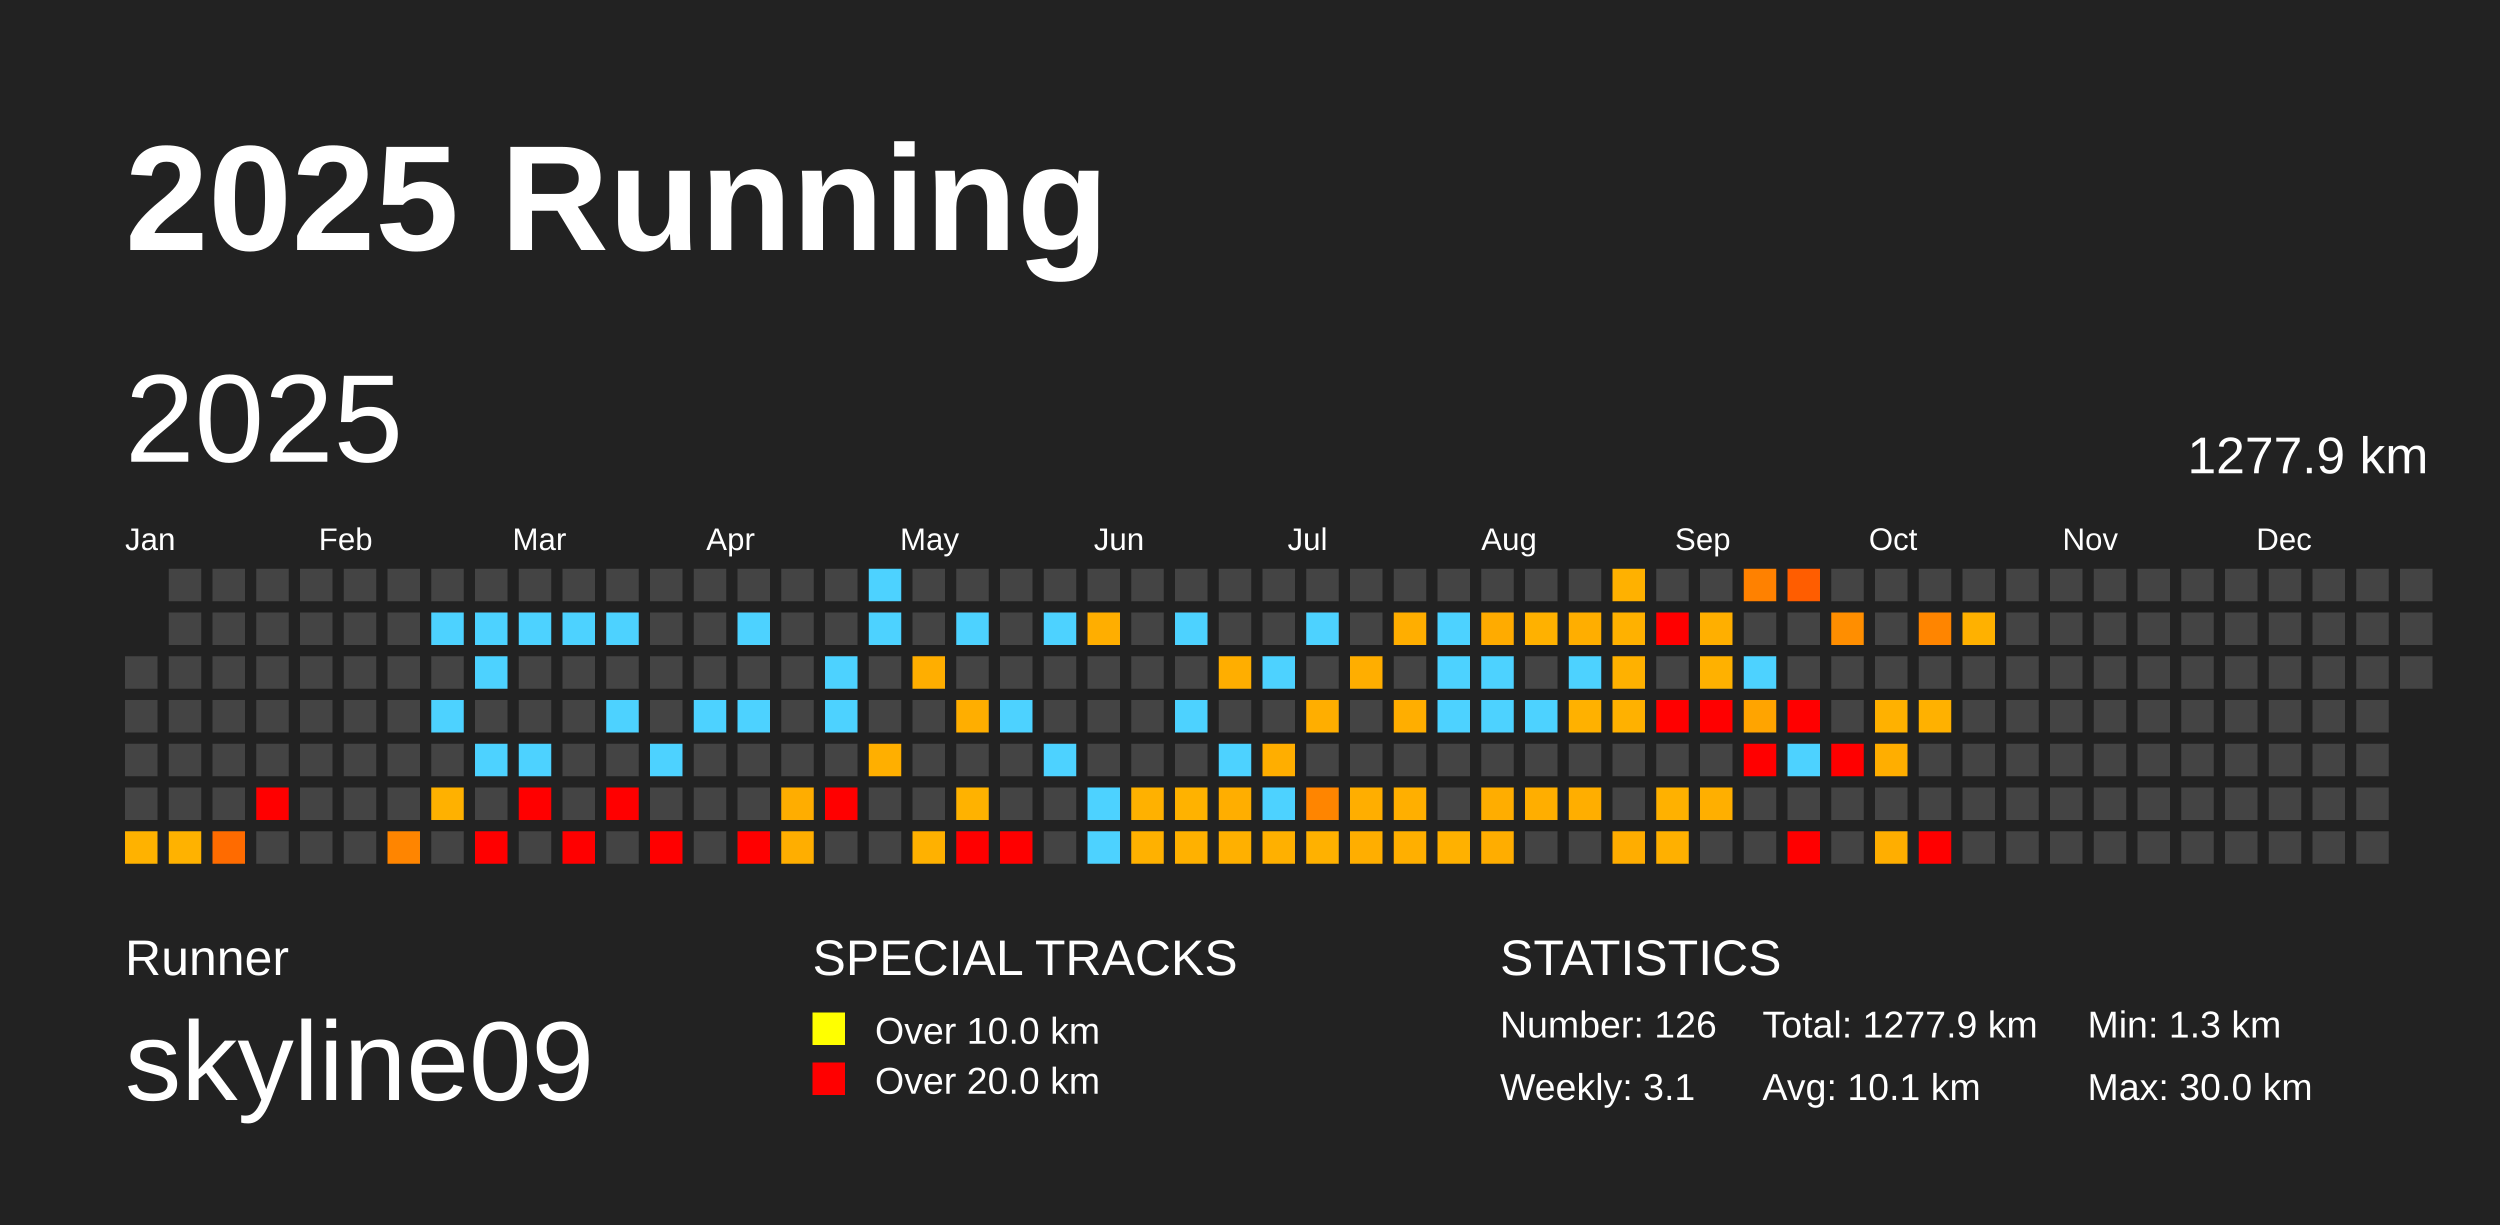
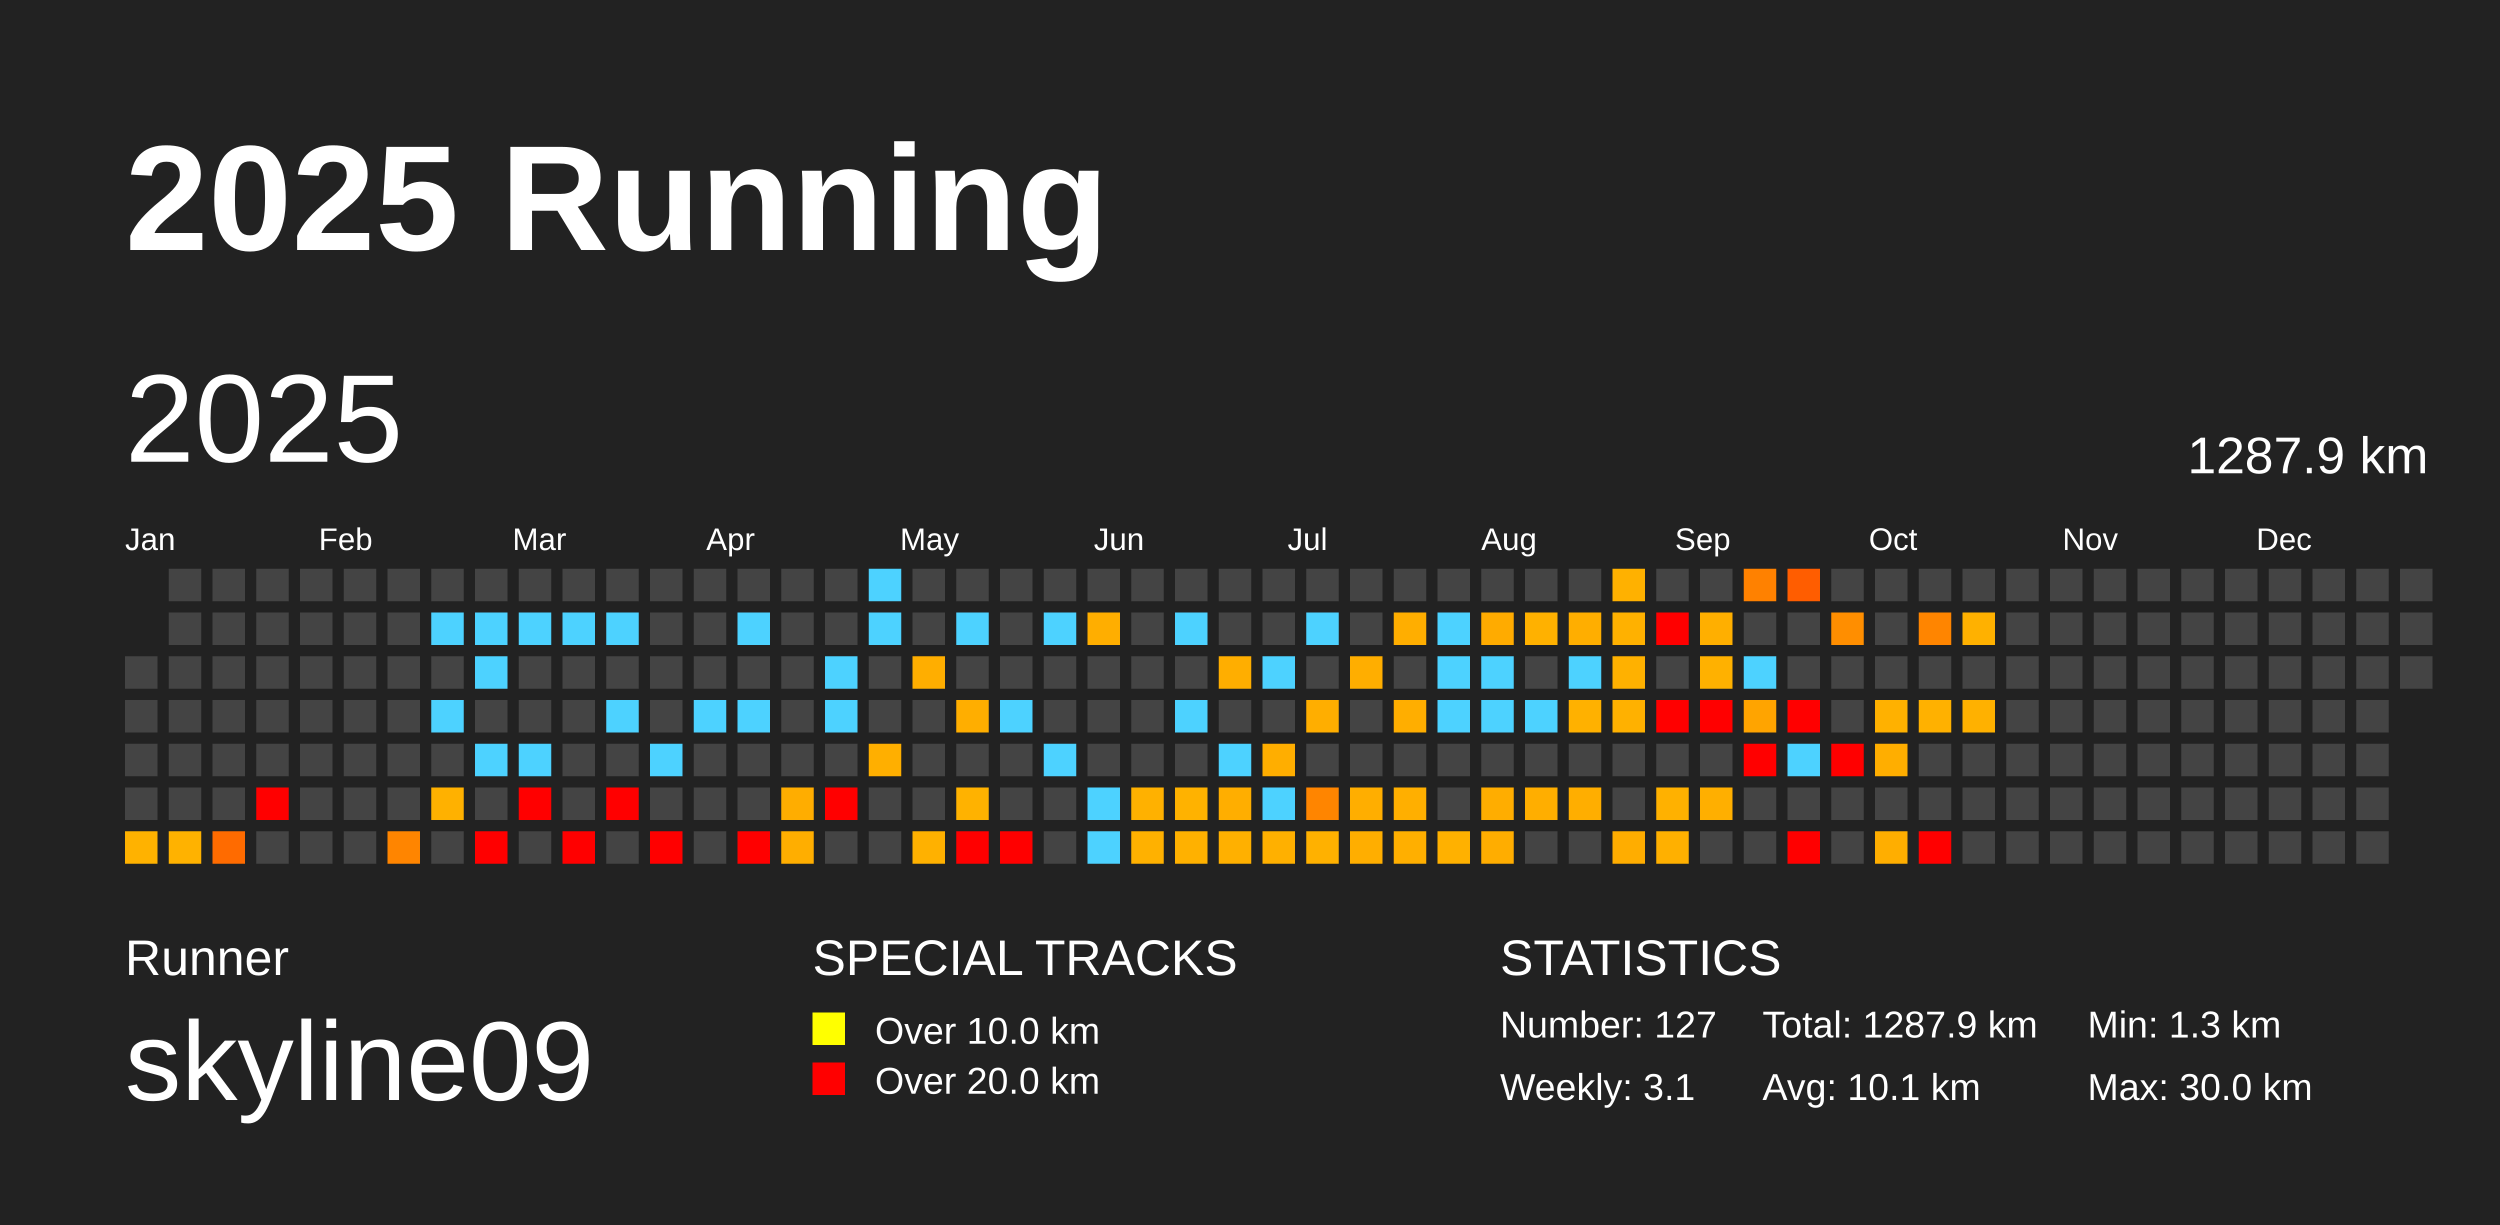
<svg xmlns="http://www.w3.org/2000/svg" baseProfile="full" height="98mm" version="1.1" viewBox="0,0,200,98" width="200mm">
  <defs />
  <rect fill="#222222" height="98" width="200" x="0" y="0" />
  <text fill="#FFFFFF" style="font-size:12px; font-family:Arial; font-weight:bold;" x="10" y="20">2025 Running</text>
  <text fill="#FFFFFF" style="font-size:4px; font-family:Arial" x="10" y="78">Runner</text>
  <text fill="#FFFFFF" style="font-size:9px; font-family:Arial" x="10" y="88">skyline09</text>
  <text fill="#FFFFFF" style="font-size:4px; font-family:Arial" x="65" y="78">SPECIAL TRACKS</text>
  <rect fill="yellow" height="2.6" width="2.6" x="65" y="81" />
  <text fill="#FFFFFF" style="font-size:3px; font-family:Arial" x="70" y="83.5">Over 10.0 km</text>
  <rect fill="red" height="2.6" width="2.6" x="65" y="85" />
  <text fill="#FFFFFF" style="font-size:3px; font-family:Arial" x="70" y="87.5">Over 20.0 km</text>
  <text fill="#FFFFFF" style="font-size:4px; font-family:Arial" x="120" y="78">STATISTICS</text>
-   <text fill="#FFFFFF" style="font-size:3px; font-family:Arial" x="120" y="83">Number: 126</text>
+   <text fill="#FFFFFF" style="font-size:3px; font-family:Arial" x="120" y="83">Number: 127</text>
  <text fill="#FFFFFF" style="font-size:3px; font-family:Arial" x="120" y="88">Weekly: 3.1</text>
-   <text fill="#FFFFFF" style="font-size:3px; font-family:Arial" x="141" y="83">Total: 1277.9 km</text>
+   <text fill="#FFFFFF" style="font-size:3px; font-family:Arial" x="141" y="83">Total: 1287.9 km</text>
  <text fill="#FFFFFF" style="font-size:3px; font-family:Arial" x="141" y="88">Avg: 10.1 km</text>
  <text fill="#FFFFFF" style="font-size:3px; font-family:Arial" x="167" y="83">Min: 1.3 km</text>
  <text fill="#FFFFFF" style="font-size:3px; font-family:Arial" x="167" y="88">Max: 30.0 km</text>
  <text dominant-baseline="hanging" fill="#FFFFFF" style="font-size:10.0px; font-family:Arial;" x="10" y="30">2025</text>
-   <text dominant-baseline="hanging" fill="#FFFFFF" style="font-size:4.125px; font-family:Arial;" x="175" y="35">1277.9 km</text>
+   <text dominant-baseline="hanging" fill="#FFFFFF" style="font-size:4.125px; font-family:Arial;" x="175" y="35">1287.9 km</text>
  <text fill="#FFFFFF" style="font-size:2.5px; font-family:Arial" x="10.0" y="44">Jan</text>
  <text fill="#FFFFFF" style="font-size:2.5px; font-family:Arial" x="25.5" y="44">Feb</text>
  <text fill="#FFFFFF" style="font-size:2.5px; font-family:Arial" x="41.0" y="44">Mar</text>
  <text fill="#FFFFFF" style="font-size:2.5px; font-family:Arial" x="56.5" y="44">Apr</text>
  <text fill="#FFFFFF" style="font-size:2.5px; font-family:Arial" x="72.0" y="44">May</text>
  <text fill="#FFFFFF" style="font-size:2.5px; font-family:Arial" x="87.5" y="44">Jun</text>
  <text fill="#FFFFFF" style="font-size:2.5px; font-family:Arial" x="103.0" y="44">Jul</text>
  <text fill="#FFFFFF" style="font-size:2.5px; font-family:Arial" x="118.5" y="44">Aug</text>
  <text fill="#FFFFFF" style="font-size:2.5px; font-family:Arial" x="134.0" y="44">Sep</text>
  <text fill="#FFFFFF" style="font-size:2.5px; font-family:Arial" x="149.5" y="44">Oct</text>
  <text fill="#FFFFFF" style="font-size:2.5px; font-family:Arial" x="165.0" y="44">Nov</text>
  <text fill="#FFFFFF" style="font-size:2.5px; font-family:Arial" x="180.5" y="44">Dec</text>
  <rect fill="#444444" height="2.6" width="2.6" x="10.0" y="52.5" />
  <rect fill="#444444" height="2.6" width="2.6" x="10.0" y="56.0" />
  <rect fill="#444444" height="2.6" width="2.6" x="10.0" y="59.5" />
  <rect fill="#444444" height="2.6" width="2.6" x="10.0" y="63.0" />
  <rect fill="#ffb200" height="2.6" width="2.6" x="10.0" y="66.5" />
  <rect fill="#444444" height="2.6" width="2.6" x="13.5" y="45.5" />
  <rect fill="#444444" height="2.6" width="2.6" x="13.5" y="49.0" />
  <rect fill="#444444" height="2.6" width="2.6" x="13.5" y="52.5" />
  <rect fill="#444444" height="2.6" width="2.6" x="13.5" y="56.0" />
  <rect fill="#444444" height="2.6" width="2.6" x="13.5" y="59.5" />
  <rect fill="#444444" height="2.6" width="2.6" x="13.5" y="63.0" />
  <rect fill="#ffb200" height="2.6" width="2.6" x="13.5" y="66.5" />
  <rect fill="#444444" height="2.6" width="2.6" x="17.0" y="45.5" />
  <rect fill="#444444" height="2.6" width="2.6" x="17.0" y="49.0" />
  <rect fill="#444444" height="2.6" width="2.6" x="17.0" y="52.5" />
  <rect fill="#444444" height="2.6" width="2.6" x="17.0" y="56.0" />
  <rect fill="#444444" height="2.6" width="2.6" x="17.0" y="59.5" />
  <rect fill="#444444" height="2.6" width="2.6" x="17.0" y="63.0" />
  <rect fill="#ff6b00" height="2.6" width="2.6" x="17.0" y="66.5" />
  <rect fill="#444444" height="2.6" width="2.6" x="20.5" y="45.5" />
  <rect fill="#444444" height="2.6" width="2.6" x="20.5" y="49.0" />
  <rect fill="#444444" height="2.6" width="2.6" x="20.5" y="52.5" />
  <rect fill="#444444" height="2.6" width="2.6" x="20.5" y="56.0" />
  <rect fill="#444444" height="2.6" width="2.6" x="20.5" y="59.5" />
  <rect fill="red" height="2.6" width="2.6" x="20.5" y="63.0" />
  <rect fill="#444444" height="2.6" width="2.6" x="20.5" y="66.5" />
  <rect fill="#444444" height="2.6" width="2.6" x="24.0" y="45.5" />
  <rect fill="#444444" height="2.6" width="2.6" x="24.0" y="49.0" />
  <rect fill="#444444" height="2.6" width="2.6" x="24.0" y="52.5" />
  <rect fill="#444444" height="2.6" width="2.6" x="24.0" y="56.0" />
  <rect fill="#444444" height="2.6" width="2.6" x="24.0" y="59.5" />
  <rect fill="#444444" height="2.6" width="2.6" x="24.0" y="63.0" />
  <rect fill="#444444" height="2.6" width="2.6" x="24.0" y="66.5" />
  <rect fill="#444444" height="2.6" width="2.6" x="27.5" y="45.5" />
  <rect fill="#444444" height="2.6" width="2.6" x="27.5" y="49.0" />
  <rect fill="#444444" height="2.6" width="2.6" x="27.5" y="52.5" />
  <rect fill="#444444" height="2.6" width="2.6" x="27.5" y="56.0" />
  <rect fill="#444444" height="2.6" width="2.6" x="27.5" y="59.5" />
  <rect fill="#444444" height="2.6" width="2.6" x="27.5" y="63.0" />
  <rect fill="#444444" height="2.6" width="2.6" x="27.5" y="66.5" />
  <rect fill="#444444" height="2.6" width="2.6" x="31.0" y="45.5" />
  <rect fill="#444444" height="2.6" width="2.6" x="31.0" y="49.0" />
  <rect fill="#444444" height="2.6" width="2.6" x="31.0" y="52.5" />
  <rect fill="#444444" height="2.6" width="2.6" x="31.0" y="56.0" />
  <rect fill="#444444" height="2.6" width="2.6" x="31.0" y="59.5" />
  <rect fill="#444444" height="2.6" width="2.6" x="31.0" y="63.0" />
  <rect fill="#ff8500" height="2.6" width="2.6" x="31.0" y="66.5" />
  <rect fill="#444444" height="2.6" width="2.6" x="34.5" y="45.5" />
  <rect fill="#4dd2ff" height="2.6" width="2.6" x="34.5" y="49.0" />
  <rect fill="#444444" height="2.6" width="2.6" x="34.5" y="52.5" />
  <rect fill="#4dd2ff" height="2.6" width="2.6" x="34.5" y="56.0" />
  <rect fill="#444444" height="2.6" width="2.6" x="34.5" y="59.5" />
  <rect fill="#ffb100" height="2.6" width="2.6" x="34.5" y="63.0" />
  <rect fill="#444444" height="2.6" width="2.6" x="34.5" y="66.5" />
  <rect fill="#444444" height="2.6" width="2.6" x="38.0" y="45.5" />
  <rect fill="#4dd2ff" height="2.6" width="2.6" x="38.0" y="49.0" />
  <rect fill="#4dd2ff" height="2.6" width="2.6" x="38.0" y="52.5" />
  <rect fill="#444444" height="2.6" width="2.6" x="38.0" y="56.0" />
  <rect fill="#4dd2ff" height="2.6" width="2.6" x="38.0" y="59.5" />
  <rect fill="#444444" height="2.6" width="2.6" x="38.0" y="63.0" />
  <rect fill="red" height="2.6" width="2.6" x="38.0" y="66.5" />
  <rect fill="#444444" height="2.6" width="2.6" x="41.5" y="45.5" />
  <rect fill="#4dd2ff" height="2.6" width="2.6" x="41.5" y="49.0" />
  <rect fill="#444444" height="2.6" width="2.6" x="41.5" y="52.5" />
  <rect fill="#444444" height="2.6" width="2.6" x="41.5" y="56.0" />
  <rect fill="#4dd2ff" height="2.6" width="2.6" x="41.5" y="59.5" />
  <rect fill="red" height="2.6" width="2.6" x="41.5" y="63.0" />
  <rect fill="#444444" height="2.6" width="2.6" x="41.5" y="66.5" />
  <rect fill="#444444" height="2.6" width="2.6" x="45.0" y="45.5" />
  <rect fill="#4dd2ff" height="2.6" width="2.6" x="45.0" y="49.0" />
  <rect fill="#444444" height="2.6" width="2.6" x="45.0" y="52.5" />
  <rect fill="#444444" height="2.6" width="2.6" x="45.0" y="56.0" />
  <rect fill="#444444" height="2.6" width="2.6" x="45.0" y="59.5" />
  <rect fill="#444444" height="2.6" width="2.6" x="45.0" y="63.0" />
  <rect fill="red" height="2.6" width="2.6" x="45.0" y="66.5" />
  <rect fill="#444444" height="2.6" width="2.6" x="48.5" y="45.5" />
  <rect fill="#4dd2ff" height="2.6" width="2.6" x="48.5" y="49.0" />
  <rect fill="#444444" height="2.6" width="2.6" x="48.5" y="52.5" />
  <rect fill="#4dd2ff" height="2.6" width="2.6" x="48.5" y="56.0" />
  <rect fill="#444444" height="2.6" width="2.6" x="48.5" y="59.5" />
  <rect fill="red" height="2.6" width="2.6" x="48.5" y="63.0" />
  <rect fill="#444444" height="2.6" width="2.6" x="48.5" y="66.5" />
  <rect fill="#444444" height="2.6" width="2.6" x="52.0" y="45.5" />
  <rect fill="#444444" height="2.6" width="2.6" x="52.0" y="49.0" />
  <rect fill="#444444" height="2.6" width="2.6" x="52.0" y="52.5" />
  <rect fill="#444444" height="2.6" width="2.6" x="52.0" y="56.0" />
  <rect fill="#4dd2ff" height="2.6" width="2.6" x="52.0" y="59.5" />
  <rect fill="#444444" height="2.6" width="2.6" x="52.0" y="63.0" />
  <rect fill="red" height="2.6" width="2.6" x="52.0" y="66.5" />
  <rect fill="#444444" height="2.6" width="2.6" x="55.5" y="45.5" />
  <rect fill="#444444" height="2.6" width="2.6" x="55.5" y="49.0" />
  <rect fill="#444444" height="2.6" width="2.6" x="55.5" y="52.5" />
  <rect fill="#4dd2ff" height="2.6" width="2.6" x="55.5" y="56.0" />
  <rect fill="#444444" height="2.6" width="2.6" x="55.5" y="59.5" />
  <rect fill="#444444" height="2.6" width="2.6" x="55.5" y="63.0" />
  <rect fill="#444444" height="2.6" width="2.6" x="55.5" y="66.5" />
  <rect fill="#444444" height="2.6" width="2.6" x="59.0" y="45.5" />
  <rect fill="#4dd2ff" height="2.6" width="2.6" x="59.0" y="49.0" />
  <rect fill="#444444" height="2.6" width="2.6" x="59.0" y="52.5" />
  <rect fill="#4dd2ff" height="2.6" width="2.6" x="59.0" y="56.0" />
  <rect fill="#444444" height="2.6" width="2.6" x="59.0" y="59.5" />
  <rect fill="#444444" height="2.6" width="2.6" x="59.0" y="63.0" />
  <rect fill="red" height="2.6" width="2.6" x="59.0" y="66.5" />
  <rect fill="#444444" height="2.6" width="2.6" x="62.5" y="45.5" />
  <rect fill="#444444" height="2.6" width="2.6" x="62.5" y="49.0" />
  <rect fill="#444444" height="2.6" width="2.6" x="62.5" y="52.5" />
  <rect fill="#444444" height="2.6" width="2.6" x="62.5" y="56.0" />
  <rect fill="#444444" height="2.6" width="2.6" x="62.5" y="59.5" />
  <rect fill="#ffad00" height="2.6" width="2.6" x="62.5" y="63.0" />
  <rect fill="#ffae00" height="2.6" width="2.6" x="62.5" y="66.5" />
  <rect fill="#444444" height="2.6" width="2.6" x="66.0" y="45.5" />
  <rect fill="#444444" height="2.6" width="2.6" x="66.0" y="49.0" />
  <rect fill="#4dd2ff" height="2.6" width="2.6" x="66.0" y="52.5" />
  <rect fill="#4dd2ff" height="2.6" width="2.6" x="66.0" y="56.0" />
  <rect fill="#444444" height="2.6" width="2.6" x="66.0" y="59.5" />
  <rect fill="red" height="2.6" width="2.6" x="66.0" y="63.0" />
  <rect fill="#444444" height="2.6" width="2.6" x="66.0" y="66.5" />
  <rect fill="#4dd2ff" height="2.6" width="2.6" x="69.5" y="45.5" />
  <rect fill="#4dd2ff" height="2.6" width="2.6" x="69.5" y="49.0" />
  <rect fill="#444444" height="2.6" width="2.6" x="69.5" y="52.5" />
  <rect fill="#444444" height="2.6" width="2.6" x="69.5" y="56.0" />
  <rect fill="#ffaf00" height="2.6" width="2.6" x="69.5" y="59.5" />
  <rect fill="#444444" height="2.6" width="2.6" x="69.5" y="63.0" />
  <rect fill="#444444" height="2.6" width="2.6" x="69.5" y="66.5" />
  <rect fill="#444444" height="2.6" width="2.6" x="73.0" y="45.5" />
  <rect fill="#444444" height="2.6" width="2.6" x="73.0" y="49.0" />
  <rect fill="#ffae00" height="2.6" width="2.6" x="73.0" y="52.5" />
  <rect fill="#444444" height="2.6" width="2.6" x="73.0" y="56.0" />
  <rect fill="#444444" height="2.6" width="2.6" x="73.0" y="59.5" />
  <rect fill="#444444" height="2.6" width="2.6" x="73.0" y="63.0" />
  <rect fill="#ffb100" height="2.6" width="2.6" x="73.0" y="66.5" />
  <rect fill="#444444" height="2.6" width="2.6" x="76.5" y="45.5" />
  <rect fill="#4dd2ff" height="2.6" width="2.6" x="76.5" y="49.0" />
  <rect fill="#444444" height="2.6" width="2.6" x="76.5" y="52.5" />
  <rect fill="#ffae00" height="2.6" width="2.6" x="76.5" y="56.0" />
  <rect fill="#444444" height="2.6" width="2.6" x="76.5" y="59.5" />
  <rect fill="#ffb200" height="2.6" width="2.6" x="76.5" y="63.0" />
  <rect fill="red" height="2.6" width="2.6" x="76.5" y="66.5" />
  <rect fill="#444444" height="2.6" width="2.6" x="80.0" y="45.5" />
  <rect fill="#444444" height="2.6" width="2.6" x="80.0" y="49.0" />
  <rect fill="#444444" height="2.6" width="2.6" x="80.0" y="52.5" />
  <rect fill="#4dd2ff" height="2.6" width="2.6" x="80.0" y="56.0" />
  <rect fill="#444444" height="2.6" width="2.6" x="80.0" y="59.5" />
  <rect fill="#444444" height="2.6" width="2.6" x="80.0" y="63.0" />
  <rect fill="red" height="2.6" width="2.6" x="80.0" y="66.5" />
  <rect fill="#444444" height="2.6" width="2.6" x="83.5" y="45.5" />
  <rect fill="#4dd2ff" height="2.6" width="2.6" x="83.5" y="49.0" />
  <rect fill="#444444" height="2.6" width="2.6" x="83.5" y="52.5" />
  <rect fill="#444444" height="2.6" width="2.6" x="83.5" y="56.0" />
  <rect fill="#4dd2ff" height="2.6" width="2.6" x="83.5" y="59.5" />
  <rect fill="#444444" height="2.6" width="2.6" x="83.5" y="63.0" />
  <rect fill="#444444" height="2.6" width="2.6" x="83.5" y="66.5" />
  <rect fill="#444444" height="2.6" width="2.6" x="87.0" y="45.5" />
  <rect fill="#ffae00" height="2.6" width="2.6" x="87.0" y="49.0" />
  <rect fill="#444444" height="2.6" width="2.6" x="87.0" y="52.5" />
  <rect fill="#444444" height="2.6" width="2.6" x="87.0" y="56.0" />
  <rect fill="#444444" height="2.6" width="2.6" x="87.0" y="59.5" />
  <rect fill="#4dd2ff" height="2.6" width="2.6" x="87.0" y="63.0" />
  <rect fill="#4dd2ff" height="2.6" width="2.6" x="87.0" y="66.5" />
  <rect fill="#444444" height="2.6" width="2.6" x="90.5" y="45.5" />
  <rect fill="#444444" height="2.6" width="2.6" x="90.5" y="49.0" />
  <rect fill="#444444" height="2.6" width="2.6" x="90.5" y="52.5" />
  <rect fill="#444444" height="2.6" width="2.6" x="90.5" y="56.0" />
  <rect fill="#444444" height="2.6" width="2.6" x="90.5" y="59.5" />
  <rect fill="#ffb100" height="2.6" width="2.6" x="90.5" y="63.0" />
  <rect fill="#ffb100" height="2.6" width="2.6" x="90.5" y="66.5" />
  <rect fill="#444444" height="2.6" width="2.6" x="94.0" y="45.5" />
  <rect fill="#4dd2ff" height="2.6" width="2.6" x="94.0" y="49.0" />
  <rect fill="#444444" height="2.6" width="2.6" x="94.0" y="52.5" />
  <rect fill="#4dd2ff" height="2.6" width="2.6" x="94.0" y="56.0" />
  <rect fill="#444444" height="2.6" width="2.6" x="94.0" y="59.5" />
  <rect fill="#ffb200" height="2.6" width="2.6" x="94.0" y="63.0" />
  <rect fill="#ffb100" height="2.6" width="2.6" x="94.0" y="66.5" />
  <rect fill="#444444" height="2.6" width="2.6" x="97.5" y="45.5" />
  <rect fill="#444444" height="2.6" width="2.6" x="97.5" y="49.0" />
  <rect fill="#ffae00" height="2.6" width="2.6" x="97.5" y="52.5" />
  <rect fill="#444444" height="2.6" width="2.6" x="97.5" y="56.0" />
  <rect fill="#4dd2ff" height="2.6" width="2.6" x="97.5" y="59.5" />
  <rect fill="#ffae00" height="2.6" width="2.6" x="97.5" y="63.0" />
  <rect fill="#ffb000" height="2.6" width="2.6" x="97.5" y="66.5" />
  <rect fill="#444444" height="2.6" width="2.6" x="101.0" y="45.5" />
  <rect fill="#444444" height="2.6" width="2.6" x="101.0" y="49.0" />
  <rect fill="#4dd2ff" height="2.6" width="2.6" x="101.0" y="52.5" />
  <rect fill="#444444" height="2.6" width="2.6" x="101.0" y="56.0" />
  <rect fill="#ffae00" height="2.6" width="2.6" x="101.0" y="59.5" />
  <rect fill="#4dd2ff" height="2.6" width="2.6" x="101.0" y="63.0" />
  <rect fill="#ffb000" height="2.6" width="2.6" x="101.0" y="66.5" />
  <rect fill="#444444" height="2.6" width="2.6" x="104.5" y="45.5" />
  <rect fill="#4dd2ff" height="2.6" width="2.6" x="104.5" y="49.0" />
  <rect fill="#444444" height="2.6" width="2.6" x="104.5" y="52.5" />
  <rect fill="#ffae00" height="2.6" width="2.6" x="104.5" y="56.0" />
  <rect fill="#444444" height="2.6" width="2.6" x="104.5" y="59.5" />
  <rect fill="#ff8500" height="2.6" width="2.6" x="104.5" y="63.0" />
  <rect fill="#ffb100" height="2.6" width="2.6" x="104.5" y="66.5" />
  <rect fill="#444444" height="2.6" width="2.6" x="108.0" y="45.5" />
  <rect fill="#444444" height="2.6" width="2.6" x="108.0" y="49.0" />
  <rect fill="#ffae00" height="2.6" width="2.6" x="108.0" y="52.5" />
  <rect fill="#444444" height="2.6" width="2.6" x="108.0" y="56.0" />
  <rect fill="#444444" height="2.6" width="2.6" x="108.0" y="59.5" />
  <rect fill="#ffae00" height="2.6" width="2.6" x="108.0" y="63.0" />
  <rect fill="#ffae00" height="2.6" width="2.6" x="108.0" y="66.5" />
  <rect fill="#444444" height="2.6" width="2.6" x="111.5" y="45.5" />
  <rect fill="#ffae00" height="2.6" width="2.6" x="111.5" y="49.0" />
  <rect fill="#444444" height="2.6" width="2.6" x="111.5" y="52.5" />
  <rect fill="#ffae00" height="2.6" width="2.6" x="111.5" y="56.0" />
  <rect fill="#444444" height="2.6" width="2.6" x="111.5" y="59.5" />
  <rect fill="#ffaf00" height="2.6" width="2.6" x="111.5" y="63.0" />
  <rect fill="#ffaf00" height="2.6" width="2.6" x="111.5" y="66.5" />
  <rect fill="#444444" height="2.6" width="2.6" x="115.0" y="45.5" />
  <rect fill="#4dd2ff" height="2.6" width="2.6" x="115.0" y="49.0" />
  <rect fill="#4dd2ff" height="2.6" width="2.6" x="115.0" y="52.5" />
  <rect fill="#4dd2ff" height="2.6" width="2.6" x="115.0" y="56.0" />
  <rect fill="#444444" height="2.6" width="2.6" x="115.0" y="59.5" />
  <rect fill="#444444" height="2.6" width="2.6" x="115.0" y="63.0" />
  <rect fill="#ffb100" height="2.6" width="2.6" x="115.0" y="66.5" />
  <rect fill="#444444" height="2.6" width="2.6" x="118.5" y="45.5" />
  <rect fill="#ffab00" height="2.6" width="2.6" x="118.5" y="49.0" />
  <rect fill="#4dd2ff" height="2.6" width="2.6" x="118.5" y="52.5" />
  <rect fill="#4dd2ff" height="2.6" width="2.6" x="118.5" y="56.0" />
  <rect fill="#444444" height="2.6" width="2.6" x="118.5" y="59.5" />
  <rect fill="#ffad00" height="2.6" width="2.6" x="118.5" y="63.0" />
  <rect fill="#ffad00" height="2.6" width="2.6" x="118.5" y="66.5" />
  <rect fill="#444444" height="2.6" width="2.6" x="122.0" y="45.5" />
  <rect fill="#ffb100" height="2.6" width="2.6" x="122.0" y="49.0" />
  <rect fill="#444444" height="2.6" width="2.6" x="122.0" y="52.5" />
  <rect fill="#4dd2ff" height="2.6" width="2.6" x="122.0" y="56.0" />
  <rect fill="#444444" height="2.6" width="2.6" x="122.0" y="59.5" />
  <rect fill="#ffae00" height="2.6" width="2.6" x="122.0" y="63.0" />
  <rect fill="#444444" height="2.6" width="2.6" x="122.0" y="66.5" />
  <rect fill="#444444" height="2.6" width="2.6" x="125.5" y="45.5" />
  <rect fill="#ffae00" height="2.6" width="2.6" x="125.5" y="49.0" />
  <rect fill="#4dd2ff" height="2.6" width="2.6" x="125.5" y="52.5" />
  <rect fill="#ffb100" height="2.6" width="2.6" x="125.5" y="56.0" />
  <rect fill="#444444" height="2.6" width="2.6" x="125.5" y="59.5" />
  <rect fill="#ffae00" height="2.6" width="2.6" x="125.5" y="63.0" />
  <rect fill="#444444" height="2.6" width="2.6" x="125.5" y="66.5" />
  <rect fill="#ffb100" height="2.6" width="2.6" x="129.0" y="45.5" />
  <rect fill="#ffb100" height="2.6" width="2.6" x="129.0" y="49.0" />
  <rect fill="#ffb100" height="2.6" width="2.6" x="129.0" y="52.5" />
  <rect fill="#ffb100" height="2.6" width="2.6" x="129.0" y="56.0" />
  <rect fill="#444444" height="2.6" width="2.6" x="129.0" y="59.5" />
  <rect fill="#444444" height="2.6" width="2.6" x="129.0" y="63.0" />
  <rect fill="#ffad00" height="2.6" width="2.6" x="129.0" y="66.5" />
  <rect fill="#444444" height="2.6" width="2.6" x="132.5" y="45.5" />
  <rect fill="red" height="2.6" width="2.6" x="132.5" y="49.0" />
  <rect fill="#444444" height="2.6" width="2.6" x="132.5" y="52.5" />
  <rect fill="red" height="2.6" width="2.6" x="132.5" y="56.0" />
  <rect fill="#444444" height="2.6" width="2.6" x="132.5" y="59.5" />
  <rect fill="#ffb100" height="2.6" width="2.6" x="132.5" y="63.0" />
  <rect fill="#ffb000" height="2.6" width="2.6" x="132.5" y="66.5" />
  <rect fill="#444444" height="2.6" width="2.6" x="136.0" y="45.5" />
  <rect fill="#ffaf00" height="2.6" width="2.6" x="136.0" y="49.0" />
  <rect fill="#ffb100" height="2.6" width="2.6" x="136.0" y="52.5" />
  <rect fill="red" height="2.6" width="2.6" x="136.0" y="56.0" />
  <rect fill="#444444" height="2.6" width="2.6" x="136.0" y="59.5" />
  <rect fill="#ffaf00" height="2.6" width="2.6" x="136.0" y="63.0" />
  <rect fill="#444444" height="2.6" width="2.6" x="136.0" y="66.5" />
  <rect fill="#ff8100" height="2.6" width="2.6" x="139.5" y="45.5" />
  <rect fill="#444444" height="2.6" width="2.6" x="139.5" y="49.0" />
  <rect fill="#4dd2ff" height="2.6" width="2.6" x="139.5" y="52.5" />
  <rect fill="#ffa400" height="2.6" width="2.6" x="139.5" y="56.0" />
  <rect fill="red" height="2.6" width="2.6" x="139.5" y="59.5" />
  <rect fill="#444444" height="2.6" width="2.6" x="139.5" y="63.0" />
  <rect fill="#444444" height="2.6" width="2.6" x="139.5" y="66.5" />
  <rect fill="#ff5d00" height="2.6" width="2.6" x="143.0" y="45.5" />
  <rect fill="#444444" height="2.6" width="2.6" x="143.0" y="49.0" />
  <rect fill="#444444" height="2.6" width="2.6" x="143.0" y="52.5" />
  <rect fill="red" height="2.6" width="2.6" x="143.0" y="56.0" />
  <rect fill="#4dd2ff" height="2.6" width="2.6" x="143.0" y="59.5" />
  <rect fill="#444444" height="2.6" width="2.6" x="143.0" y="63.0" />
  <rect fill="red" height="2.6" width="2.6" x="143.0" y="66.5" />
  <rect fill="#444444" height="2.6" width="2.6" x="146.5" y="45.5" />
  <rect fill="#ff8e00" height="2.6" width="2.6" x="146.5" y="49.0" />
  <rect fill="#444444" height="2.6" width="2.6" x="146.5" y="52.5" />
  <rect fill="#444444" height="2.6" width="2.6" x="146.5" y="56.0" />
  <rect fill="red" height="2.6" width="2.6" x="146.5" y="59.5" />
  <rect fill="#444444" height="2.6" width="2.6" x="146.5" y="63.0" />
  <rect fill="#444444" height="2.6" width="2.6" x="146.5" y="66.5" />
  <rect fill="#444444" height="2.6" width="2.6" x="150.0" y="45.5" />
  <rect fill="#444444" height="2.6" width="2.6" x="150.0" y="49.0" />
  <rect fill="#444444" height="2.6" width="2.6" x="150.0" y="52.5" />
  <rect fill="#ffb100" height="2.6" width="2.6" x="150.0" y="56.0" />
  <rect fill="#ffae00" height="2.6" width="2.6" x="150.0" y="59.5" />
  <rect fill="#444444" height="2.6" width="2.6" x="150.0" y="63.0" />
  <rect fill="#ffae00" height="2.6" width="2.6" x="150.0" y="66.5" />
  <rect fill="#444444" height="2.6" width="2.6" x="153.5" y="45.5" />
  <rect fill="#ff8500" height="2.6" width="2.6" x="153.5" y="49.0" />
  <rect fill="#444444" height="2.6" width="2.6" x="153.5" y="52.5" />
  <rect fill="#ffb100" height="2.6" width="2.6" x="153.5" y="56.0" />
  <rect fill="#444444" height="2.6" width="2.6" x="153.5" y="59.5" />
  <rect fill="#444444" height="2.6" width="2.6" x="153.5" y="63.0" />
  <rect fill="red" height="2.6" width="2.6" x="153.5" y="66.5" />
  <rect fill="#444444" height="2.6" width="2.6" x="157.0" y="45.5" />
  <rect fill="#ffb100" height="2.6" width="2.6" x="157.0" y="49.0" />
  <rect fill="#444444" height="2.6" width="2.6" x="157.0" y="52.5" />
-   <rect fill="#444444" height="2.6" width="2.6" x="157.0" y="56.0" />
+   <rect fill="#ffb100" height="2.6" width="2.6" x="157.0" y="56.0" />
  <rect fill="#444444" height="2.6" width="2.6" x="157.0" y="59.5" />
  <rect fill="#444444" height="2.6" width="2.6" x="157.0" y="63.0" />
  <rect fill="#444444" height="2.6" width="2.6" x="157.0" y="66.5" />
  <rect fill="#444444" height="2.6" width="2.6" x="160.5" y="45.5" />
  <rect fill="#444444" height="2.6" width="2.6" x="160.5" y="49.0" />
  <rect fill="#444444" height="2.6" width="2.6" x="160.5" y="52.5" />
  <rect fill="#444444" height="2.6" width="2.6" x="160.5" y="56.0" />
  <rect fill="#444444" height="2.6" width="2.6" x="160.5" y="59.5" />
  <rect fill="#444444" height="2.6" width="2.6" x="160.5" y="63.0" />
  <rect fill="#444444" height="2.6" width="2.6" x="160.5" y="66.5" />
  <rect fill="#444444" height="2.6" width="2.6" x="164.0" y="45.5" />
  <rect fill="#444444" height="2.6" width="2.6" x="164.0" y="49.0" />
  <rect fill="#444444" height="2.6" width="2.6" x="164.0" y="52.5" />
  <rect fill="#444444" height="2.6" width="2.6" x="164.0" y="56.0" />
  <rect fill="#444444" height="2.6" width="2.6" x="164.0" y="59.5" />
  <rect fill="#444444" height="2.6" width="2.6" x="164.0" y="63.0" />
  <rect fill="#444444" height="2.6" width="2.6" x="164.0" y="66.5" />
  <rect fill="#444444" height="2.6" width="2.6" x="167.5" y="45.5" />
  <rect fill="#444444" height="2.6" width="2.6" x="167.5" y="49.0" />
  <rect fill="#444444" height="2.6" width="2.6" x="167.5" y="52.5" />
  <rect fill="#444444" height="2.6" width="2.6" x="167.5" y="56.0" />
  <rect fill="#444444" height="2.6" width="2.6" x="167.5" y="59.5" />
  <rect fill="#444444" height="2.6" width="2.6" x="167.5" y="63.0" />
  <rect fill="#444444" height="2.6" width="2.6" x="167.5" y="66.5" />
  <rect fill="#444444" height="2.6" width="2.6" x="171.0" y="45.5" />
  <rect fill="#444444" height="2.6" width="2.6" x="171.0" y="49.0" />
  <rect fill="#444444" height="2.6" width="2.6" x="171.0" y="52.5" />
  <rect fill="#444444" height="2.6" width="2.6" x="171.0" y="56.0" />
  <rect fill="#444444" height="2.6" width="2.6" x="171.0" y="59.5" />
  <rect fill="#444444" height="2.6" width="2.6" x="171.0" y="63.0" />
  <rect fill="#444444" height="2.6" width="2.6" x="171.0" y="66.5" />
  <rect fill="#444444" height="2.6" width="2.6" x="174.5" y="45.5" />
  <rect fill="#444444" height="2.6" width="2.6" x="174.5" y="49.0" />
  <rect fill="#444444" height="2.6" width="2.6" x="174.5" y="52.5" />
  <rect fill="#444444" height="2.6" width="2.6" x="174.5" y="56.0" />
  <rect fill="#444444" height="2.6" width="2.6" x="174.5" y="59.5" />
  <rect fill="#444444" height="2.6" width="2.6" x="174.5" y="63.0" />
  <rect fill="#444444" height="2.6" width="2.6" x="174.5" y="66.5" />
  <rect fill="#444444" height="2.6" width="2.6" x="178.0" y="45.5" />
  <rect fill="#444444" height="2.6" width="2.6" x="178.0" y="49.0" />
  <rect fill="#444444" height="2.6" width="2.6" x="178.0" y="52.5" />
  <rect fill="#444444" height="2.6" width="2.6" x="178.0" y="56.0" />
  <rect fill="#444444" height="2.6" width="2.6" x="178.0" y="59.5" />
  <rect fill="#444444" height="2.6" width="2.6" x="178.0" y="63.0" />
  <rect fill="#444444" height="2.6" width="2.6" x="178.0" y="66.5" />
  <rect fill="#444444" height="2.6" width="2.6" x="181.5" y="45.5" />
  <rect fill="#444444" height="2.6" width="2.6" x="181.5" y="49.0" />
  <rect fill="#444444" height="2.6" width="2.6" x="181.5" y="52.5" />
  <rect fill="#444444" height="2.6" width="2.6" x="181.5" y="56.0" />
  <rect fill="#444444" height="2.6" width="2.6" x="181.5" y="59.5" />
  <rect fill="#444444" height="2.6" width="2.6" x="181.5" y="63.0" />
  <rect fill="#444444" height="2.6" width="2.6" x="181.5" y="66.5" />
  <rect fill="#444444" height="2.6" width="2.6" x="185.0" y="45.5" />
  <rect fill="#444444" height="2.6" width="2.6" x="185.0" y="49.0" />
  <rect fill="#444444" height="2.6" width="2.6" x="185.0" y="52.5" />
  <rect fill="#444444" height="2.6" width="2.6" x="185.0" y="56.0" />
  <rect fill="#444444" height="2.6" width="2.6" x="185.0" y="59.5" />
  <rect fill="#444444" height="2.6" width="2.6" x="185.0" y="63.0" />
  <rect fill="#444444" height="2.6" width="2.6" x="185.0" y="66.5" />
  <rect fill="#444444" height="2.6" width="2.6" x="188.5" y="45.5" />
  <rect fill="#444444" height="2.6" width="2.6" x="188.5" y="49.0" />
  <rect fill="#444444" height="2.6" width="2.6" x="188.5" y="52.5" />
  <rect fill="#444444" height="2.6" width="2.6" x="188.5" y="56.0" />
  <rect fill="#444444" height="2.6" width="2.6" x="188.5" y="59.5" />
  <rect fill="#444444" height="2.6" width="2.6" x="188.5" y="63.0" />
  <rect fill="#444444" height="2.6" width="2.6" x="188.5" y="66.5" />
  <rect fill="#444444" height="2.6" width="2.6" x="192.0" y="45.5" />
  <rect fill="#444444" height="2.6" width="2.6" x="192.0" y="49.0" />
  <rect fill="#444444" height="2.6" width="2.6" x="192.0" y="52.5" />
</svg>
